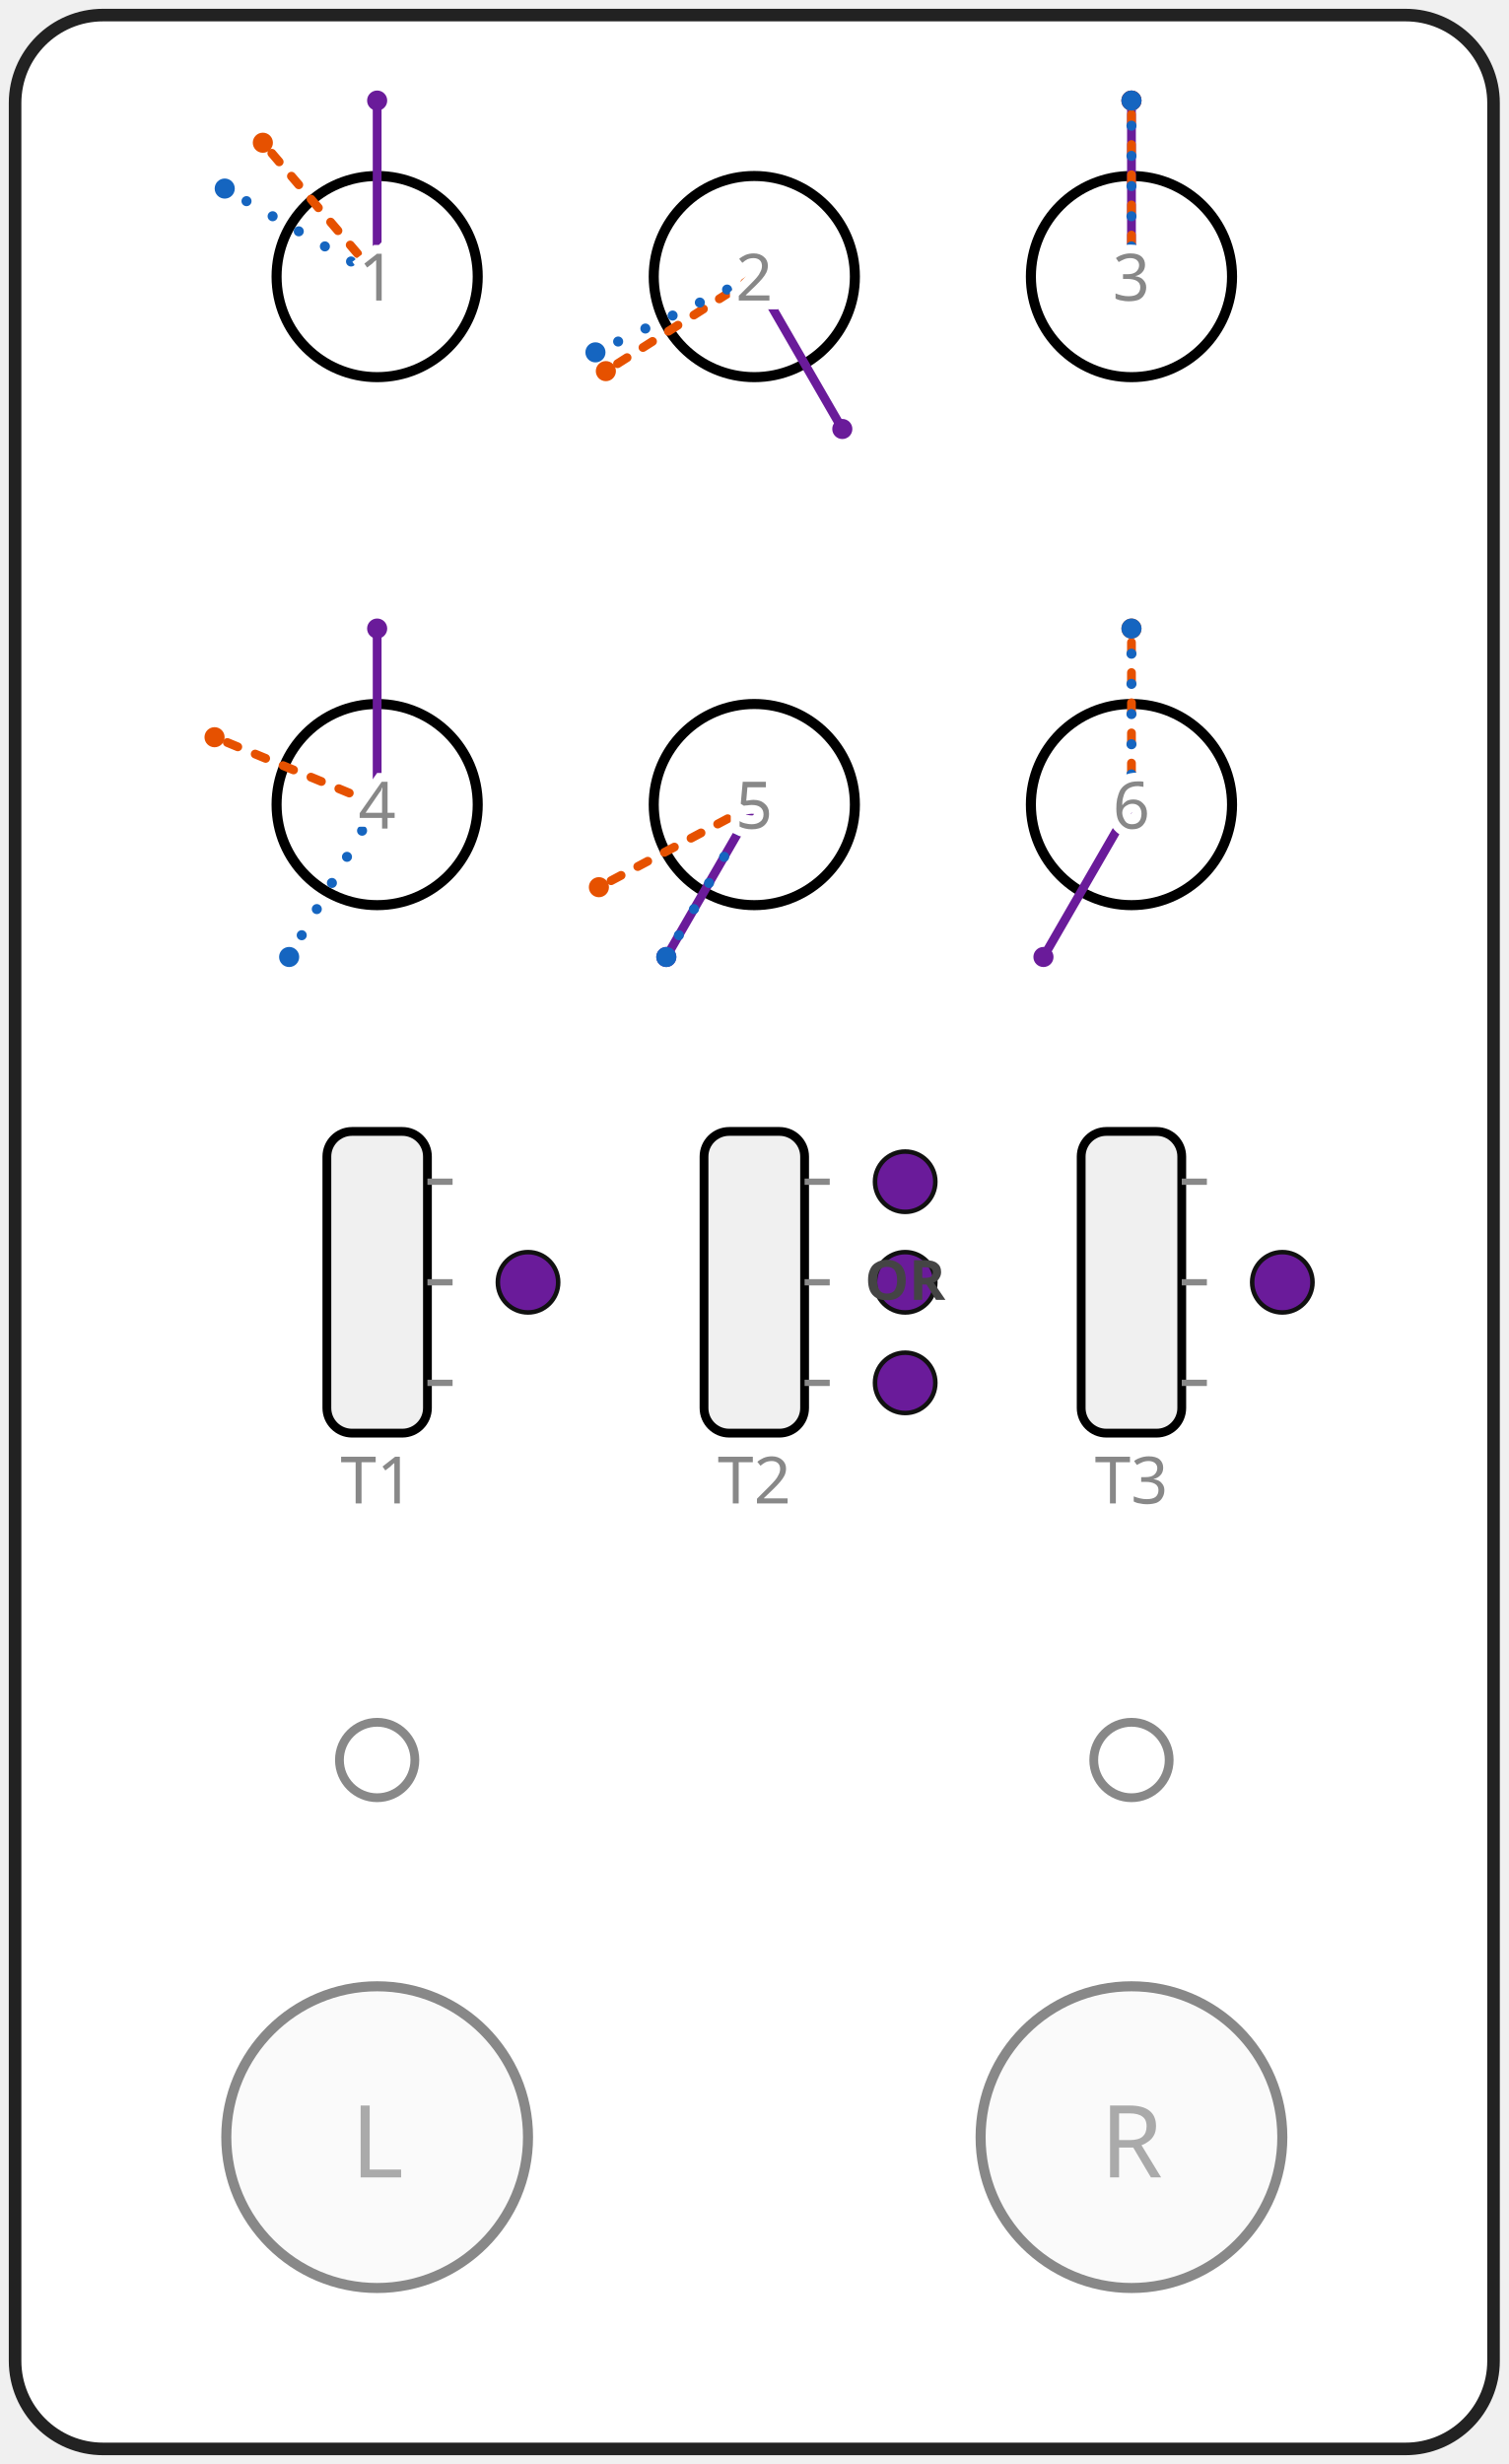
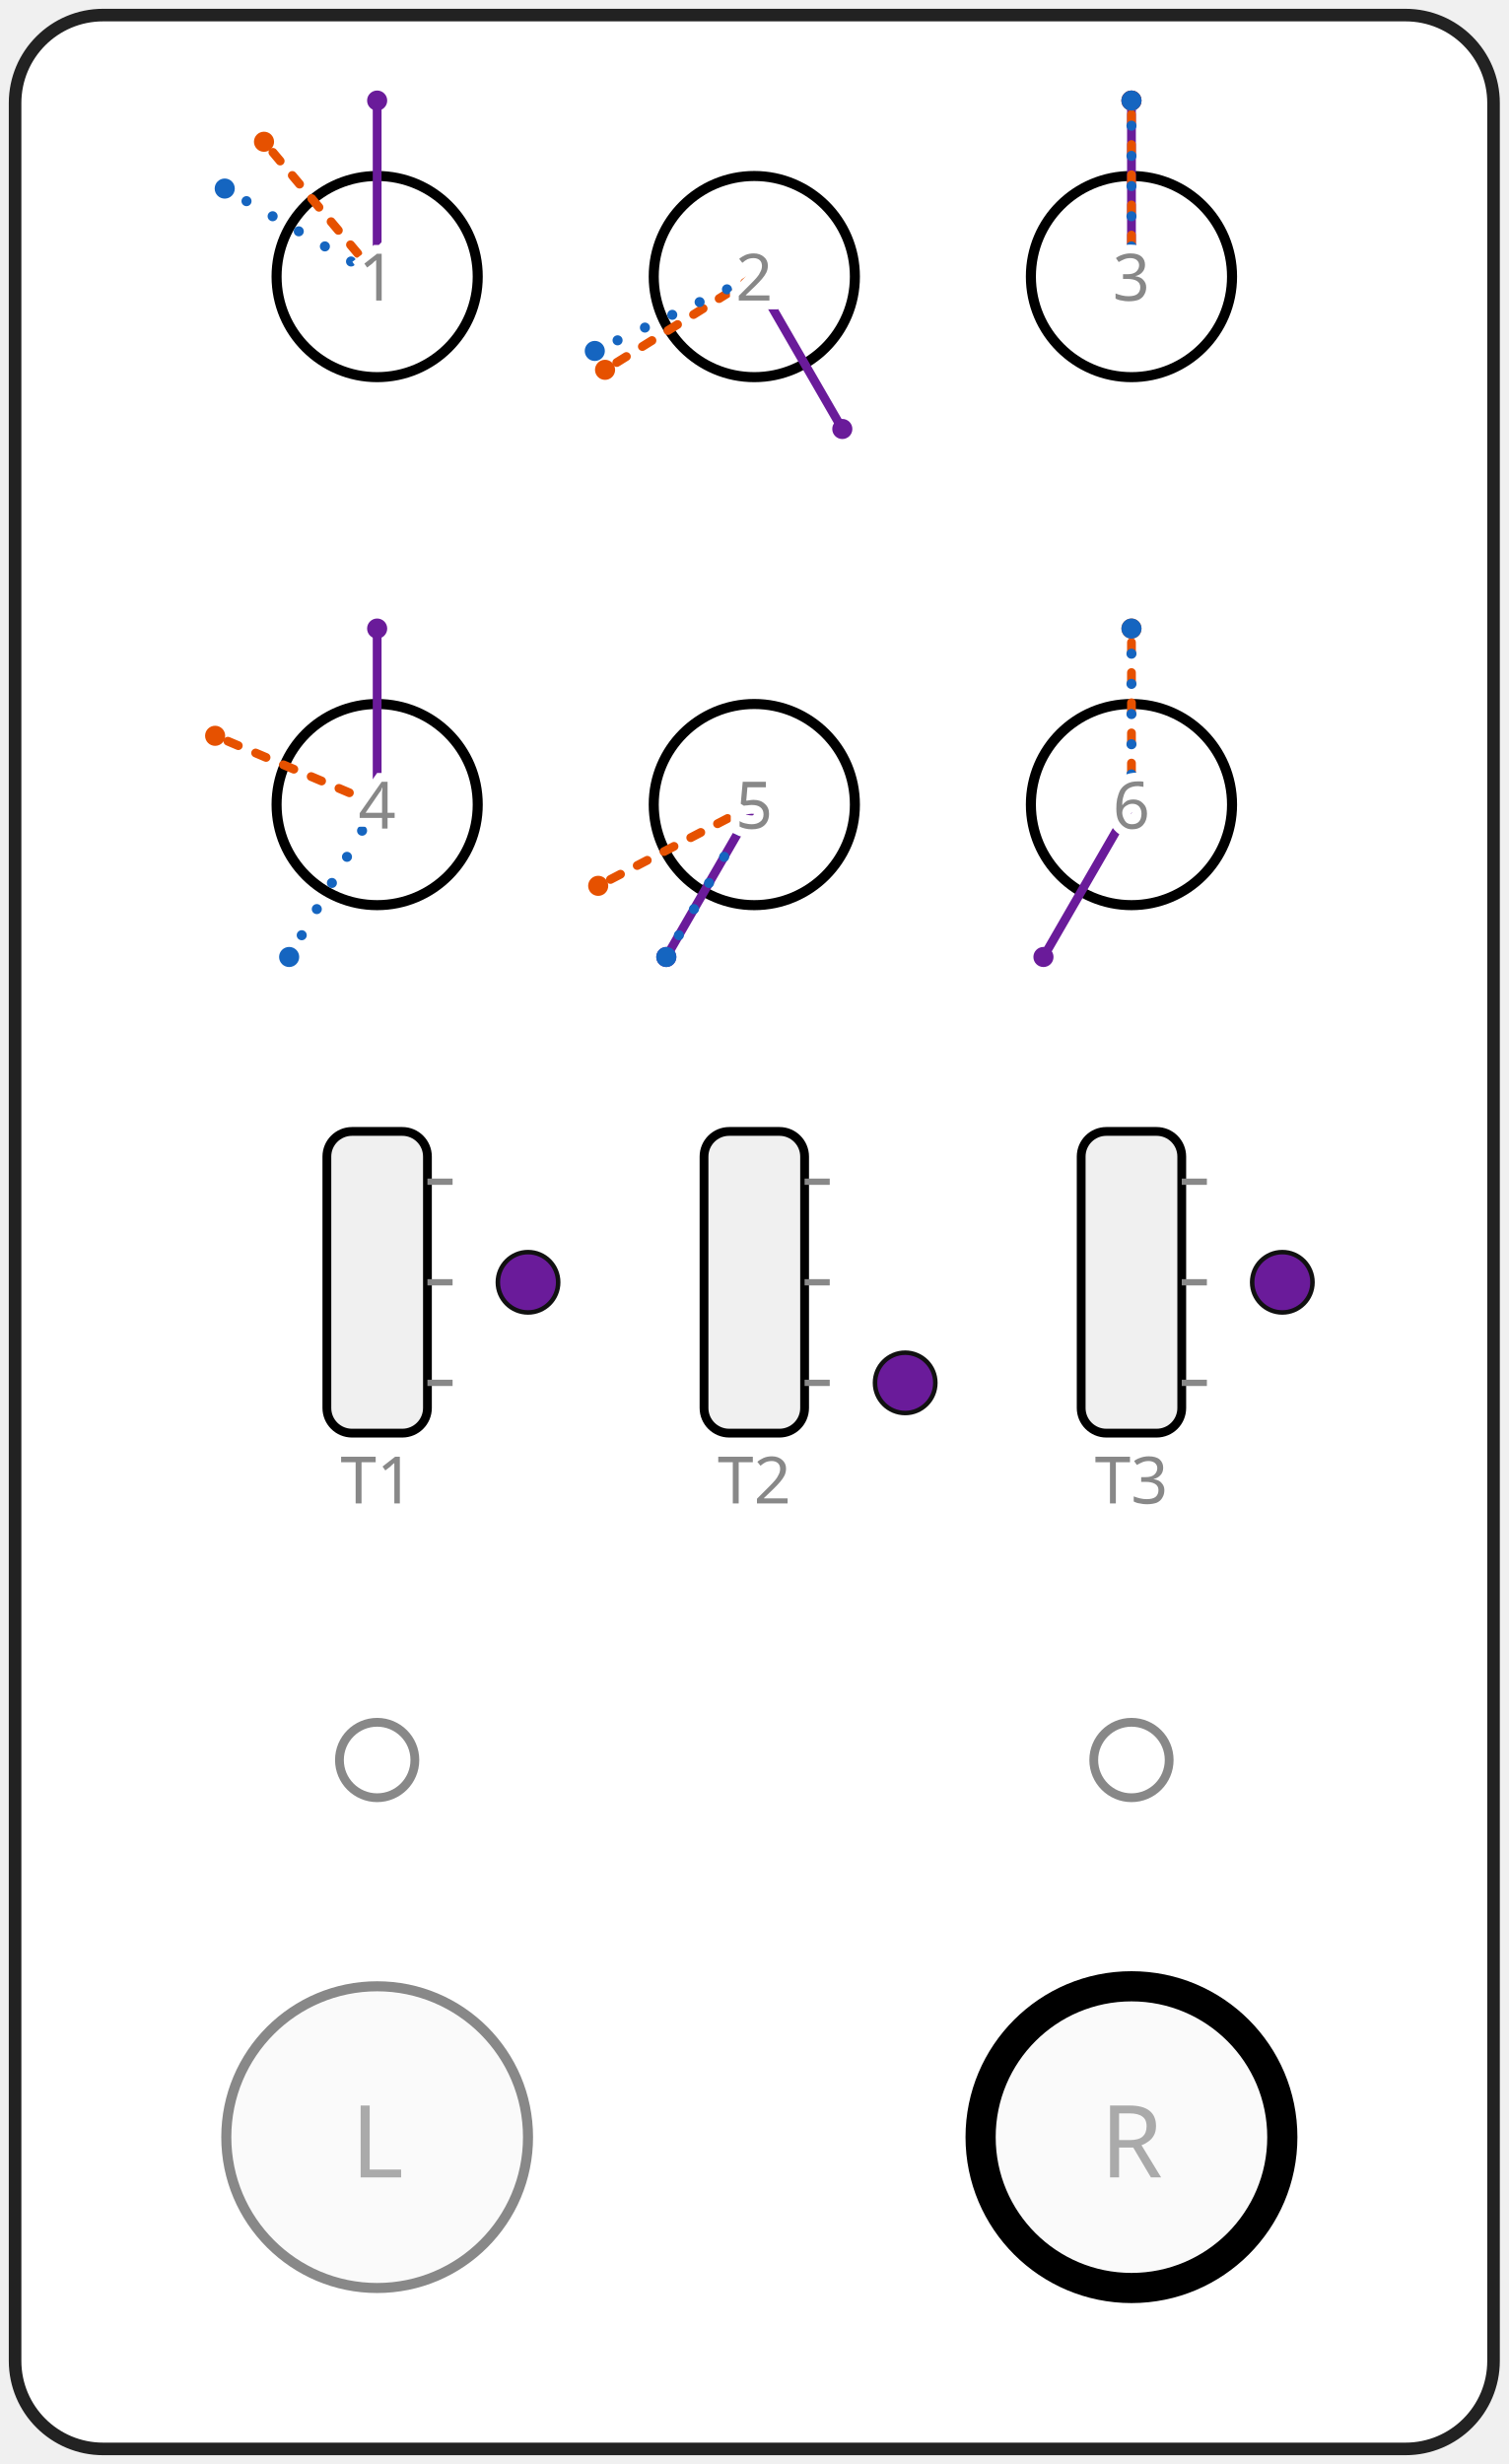
<svg xmlns="http://www.w3.org/2000/svg" viewBox="0 0 60 98" width="60mm" height="98mm">
-   <style>text.kn{font-family:sans-serif;font-size:2.6px;text-anchor:middle;fill:#888;stroke:#fff;stroke-width:0.7;paint-order:stroke fill}text.fs{font-family:sans-serif;font-size:4px;text-anchor:middle;fill:#aaa}text.orlab{font-family:sans-serif;font-size:2.2px;font-weight:bold;text-anchor:middle;fill:#444}</style>
+   <style>text.kn{font-family:sans-serif;font-size:2.6px;text-anchor:middle;fill:#888;stroke:#fff;stroke-width:0.7;paint-order:stroke fill}text.fs{font-family:sans-serif;font-size:4px;text-anchor:middle;fill:#aaa}</style>
  <rect x="0.6" y="0.6" width="58.8" height="96.8" rx="3.5" fill="#fff" stroke="#222" stroke-width="0.5" />
  <g>
    <circle cx="15" cy="11" r="4" fill="#fff" stroke="#000" stroke-width="0.4" />
  </g>
  <line x1="15" y1="11" x2="15.000" y2="4.000" stroke="#6A1B9A" stroke-width="0.35" stroke-linecap="round" />
  <circle cx="15.000" cy="4.000" r="0.4" fill="#6A1B9A" />
-   <line x1="15" y1="11" x2="10.454" y2="5.677" stroke="#E65100" stroke-width="0.35" stroke-linecap="round" stroke-dasharray="0.45 0.75" />
-   <circle cx="10.454" cy="5.677" r="0.4" fill="#E65100" />
+   <line x1="15" y1="11" x2="10.500" y2="5.638" stroke="#E65100" stroke-width="0.35" stroke-linecap="round" stroke-dasharray="0.45 0.75" />
+   <circle cx="10.500" cy="5.638" r="0.4" fill="#E65100" />
  <line x1="15" y1="11" x2="8.938" y2="7.500" stroke="#1565C0" stroke-width="0.40" stroke-linecap="round" stroke-dasharray="0 1.2" />
  <circle cx="8.938" cy="7.500" r="0.4" fill="#1565C0" />
  <text x="15" y="11.95" class="kn">1</text>
  <g>
    <circle cx="30" cy="11" r="4" fill="#fff" stroke="#000" stroke-width="0.4" />
  </g>
  <line x1="30" y1="11" x2="33.500" y2="17.062" stroke="#6A1B9A" stroke-width="0.35" stroke-linecap="round" />
  <circle cx="33.500" cy="17.062" r="0.4" fill="#6A1B9A" />
-   <line x1="30" y1="11" x2="24.096" y2="14.761" stroke="#E65100" stroke-width="0.35" stroke-linecap="round" stroke-dasharray="0.45 0.75" />
-   <circle cx="24.096" cy="14.761" r="0.4" fill="#E65100" />
-   <line x1="30" y1="11" x2="23.682" y2="14.014" stroke="#1565C0" stroke-width="0.40" stroke-linecap="round" stroke-dasharray="0 1.2" />
-   <circle cx="23.682" cy="14.014" r="0.4" fill="#1565C0" />
+   <line x1="30" y1="11" x2="24.064" y2="14.709" stroke="#E65100" stroke-width="0.35" stroke-linecap="round" stroke-dasharray="0.45 0.75" />
+   <circle cx="24.064" cy="14.709" r="0.4" fill="#E65100" />
+   <line x1="30" y1="11" x2="23.656" y2="13.958" stroke="#1565C0" stroke-width="0.40" stroke-linecap="round" stroke-dasharray="0 1.2" />
+   <circle cx="23.656" cy="13.958" r="0.4" fill="#1565C0" />
  <text x="30" y="11.95" class="kn">2</text>
  <g>
    <circle cx="45" cy="11" r="4" fill="#fff" stroke="#000" stroke-width="0.4" />
  </g>
  <line x1="45" y1="11" x2="45.000" y2="4.000" stroke="#6A1B9A" stroke-width="0.35" stroke-linecap="round" />
  <circle cx="45.000" cy="4.000" r="0.4" fill="#6A1B9A" />
  <line x1="45" y1="11" x2="45.000" y2="4.000" stroke="#E65100" stroke-width="0.35" stroke-linecap="round" stroke-dasharray="0.45 0.75" />
  <circle cx="45.000" cy="4.000" r="0.4" fill="#E65100" />
  <line x1="45" y1="11" x2="45.000" y2="4.000" stroke="#1565C0" stroke-width="0.40" stroke-linecap="round" stroke-dasharray="0 1.2" />
  <circle cx="45.000" cy="4.000" r="0.4" fill="#1565C0" />
  <text x="45" y="11.95" class="kn">3</text>
  <g>
    <circle cx="15" cy="32" r="4" fill="#fff" stroke="#000" stroke-width="0.4" />
  </g>
  <line x1="15" y1="32" x2="15.000" y2="25.000" stroke="#6A1B9A" stroke-width="0.35" stroke-linecap="round" />
  <circle cx="15.000" cy="25.000" r="0.4" fill="#6A1B9A" />
-   <line x1="15" y1="32" x2="8.533" y2="29.321" stroke="#E65100" stroke-width="0.35" stroke-linecap="round" stroke-dasharray="0.45 0.75" />
-   <circle cx="8.533" cy="29.321" r="0.4" fill="#E65100" />
+   <line x1="15" y1="32" x2="8.556" y2="29.265" stroke="#E65100" stroke-width="0.35" stroke-linecap="round" stroke-dasharray="0.45 0.75" />
+   <circle cx="8.556" cy="29.265" r="0.4" fill="#E65100" />
  <line x1="15" y1="32" x2="11.500" y2="38.062" stroke="#1565C0" stroke-width="0.40" stroke-linecap="round" stroke-dasharray="0 1.2" />
  <circle cx="11.500" cy="38.062" r="0.4" fill="#1565C0" />
  <text x="15" y="32.95" class="kn">4</text>
  <g>
    <circle cx="30" cy="32" r="4" fill="#fff" stroke="#000" stroke-width="0.4" />
  </g>
  <line x1="30" y1="32" x2="26.500" y2="38.062" stroke="#6A1B9A" stroke-width="0.35" stroke-linecap="round" />
  <circle cx="26.500" cy="38.062" r="0.4" fill="#6A1B9A" />
-   <line x1="30" y1="32" x2="23.819" y2="35.286" stroke="#E65100" stroke-width="0.35" stroke-linecap="round" stroke-dasharray="0.45 0.75" />
-   <circle cx="23.819" cy="35.286" r="0.4" fill="#E65100" />
+   <line x1="30" y1="32" x2="23.791" y2="35.232" stroke="#E65100" stroke-width="0.35" stroke-linecap="round" stroke-dasharray="0.45 0.75" />
+   <circle cx="23.791" cy="35.232" r="0.4" fill="#E65100" />
  <line x1="30" y1="32" x2="26.500" y2="38.062" stroke="#1565C0" stroke-width="0.40" stroke-linecap="round" stroke-dasharray="0 1.2" />
  <circle cx="26.500" cy="38.062" r="0.4" fill="#1565C0" />
  <text x="30" y="32.95" class="kn">5</text>
  <g>
    <circle cx="45" cy="32" r="4" fill="#fff" stroke="#000" stroke-width="0.4" />
  </g>
  <line x1="45" y1="32" x2="41.500" y2="38.062" stroke="#6A1B9A" stroke-width="0.35" stroke-linecap="round" />
  <circle cx="41.500" cy="38.062" r="0.4" fill="#6A1B9A" />
  <line x1="45" y1="32" x2="45.000" y2="25.000" stroke="#E65100" stroke-width="0.35" stroke-linecap="round" stroke-dasharray="0.45 0.75" />
  <circle cx="45.000" cy="25.000" r="0.4" fill="#E65100" />
  <line x1="45" y1="32" x2="45.000" y2="25.000" stroke="#1565C0" stroke-width="0.40" stroke-linecap="round" stroke-dasharray="0 1.2" />
  <circle cx="45.000" cy="25.000" r="0.4" fill="#1565C0" />
  <text x="45" y="32.95" class="kn">6</text>
  <rect x="13" y="45" width="4" height="12" rx="1" fill="#f0f0f0" stroke="#000" stroke-width="0.35" />
  <line x1="17" y1="47" x2="18" y2="47" stroke="#888" stroke-width="0.25" />
  <line x1="17" y1="51" x2="18" y2="51" stroke="#888" stroke-width="0.25" />
  <line x1="17" y1="55" x2="18" y2="55" stroke="#888" stroke-width="0.25" />
  <text x="15" y="59.8" class="kn">T1</text>
  <circle cx="21.000" cy="51.000" r="1.20" fill="#6A1B9A" stroke="#111" stroke-width="0.18" />
  <rect x="28" y="45" width="4" height="12" rx="1" fill="#f0f0f0" stroke="#000" stroke-width="0.35" />
  <line x1="32" y1="47" x2="33" y2="47" stroke="#888" stroke-width="0.25" />
  <line x1="32" y1="51" x2="33" y2="51" stroke="#888" stroke-width="0.25" />
  <line x1="32" y1="55" x2="33" y2="55" stroke="#888" stroke-width="0.25" />
  <text x="30" y="59.8" class="kn">T2</text>
-   <circle cx="36.000" cy="47.000" r="1.20" fill="#6A1B9A" stroke="#111" stroke-width="0.18" />
-   <circle cx="36.000" cy="51.000" r="1.20" fill="#6A1B9A" stroke="#111" stroke-width="0.18" />
  <circle cx="36.000" cy="55.000" r="1.20" fill="#6A1B9A" stroke="#111" stroke-width="0.18" />
-   <text x="36.00" y="51.70" class="orlab">OR</text>
  <rect x="43" y="45" width="4" height="12" rx="1" fill="#f0f0f0" stroke="#000" stroke-width="0.35" />
  <line x1="47" y1="47" x2="48" y2="47" stroke="#888" stroke-width="0.25" />
  <line x1="47" y1="51" x2="48" y2="51" stroke="#888" stroke-width="0.25" />
  <line x1="47" y1="55" x2="48" y2="55" stroke="#888" stroke-width="0.25" />
  <text x="45" y="59.8" class="kn">T3</text>
  <circle cx="51.000" cy="51.000" r="1.20" fill="#6A1B9A" stroke="#111" stroke-width="0.18" />
  <circle cx="15" cy="70" r="1.5" fill="#fff" stroke="#888" stroke-width="0.35" />
  <circle cx="45" cy="70" r="1.5" fill="#fff" stroke="#888" stroke-width="0.35" />
  <circle cx="15" cy="85" r="6" fill="#fafafa" stroke="#888" stroke-width="0.4" />
  <text x="15" y="86.6" class="fs">L</text>
-   <circle cx="45" cy="85" r="6" fill="#fafafa" stroke="#888" stroke-width="0.4" />
+   <circle cx="45" cy="85" r="6" fill="#fafafa" stroke="#000" stroke-width="1.2" />
  <text x="45" y="86.6" class="fs">R</text>
</svg>
